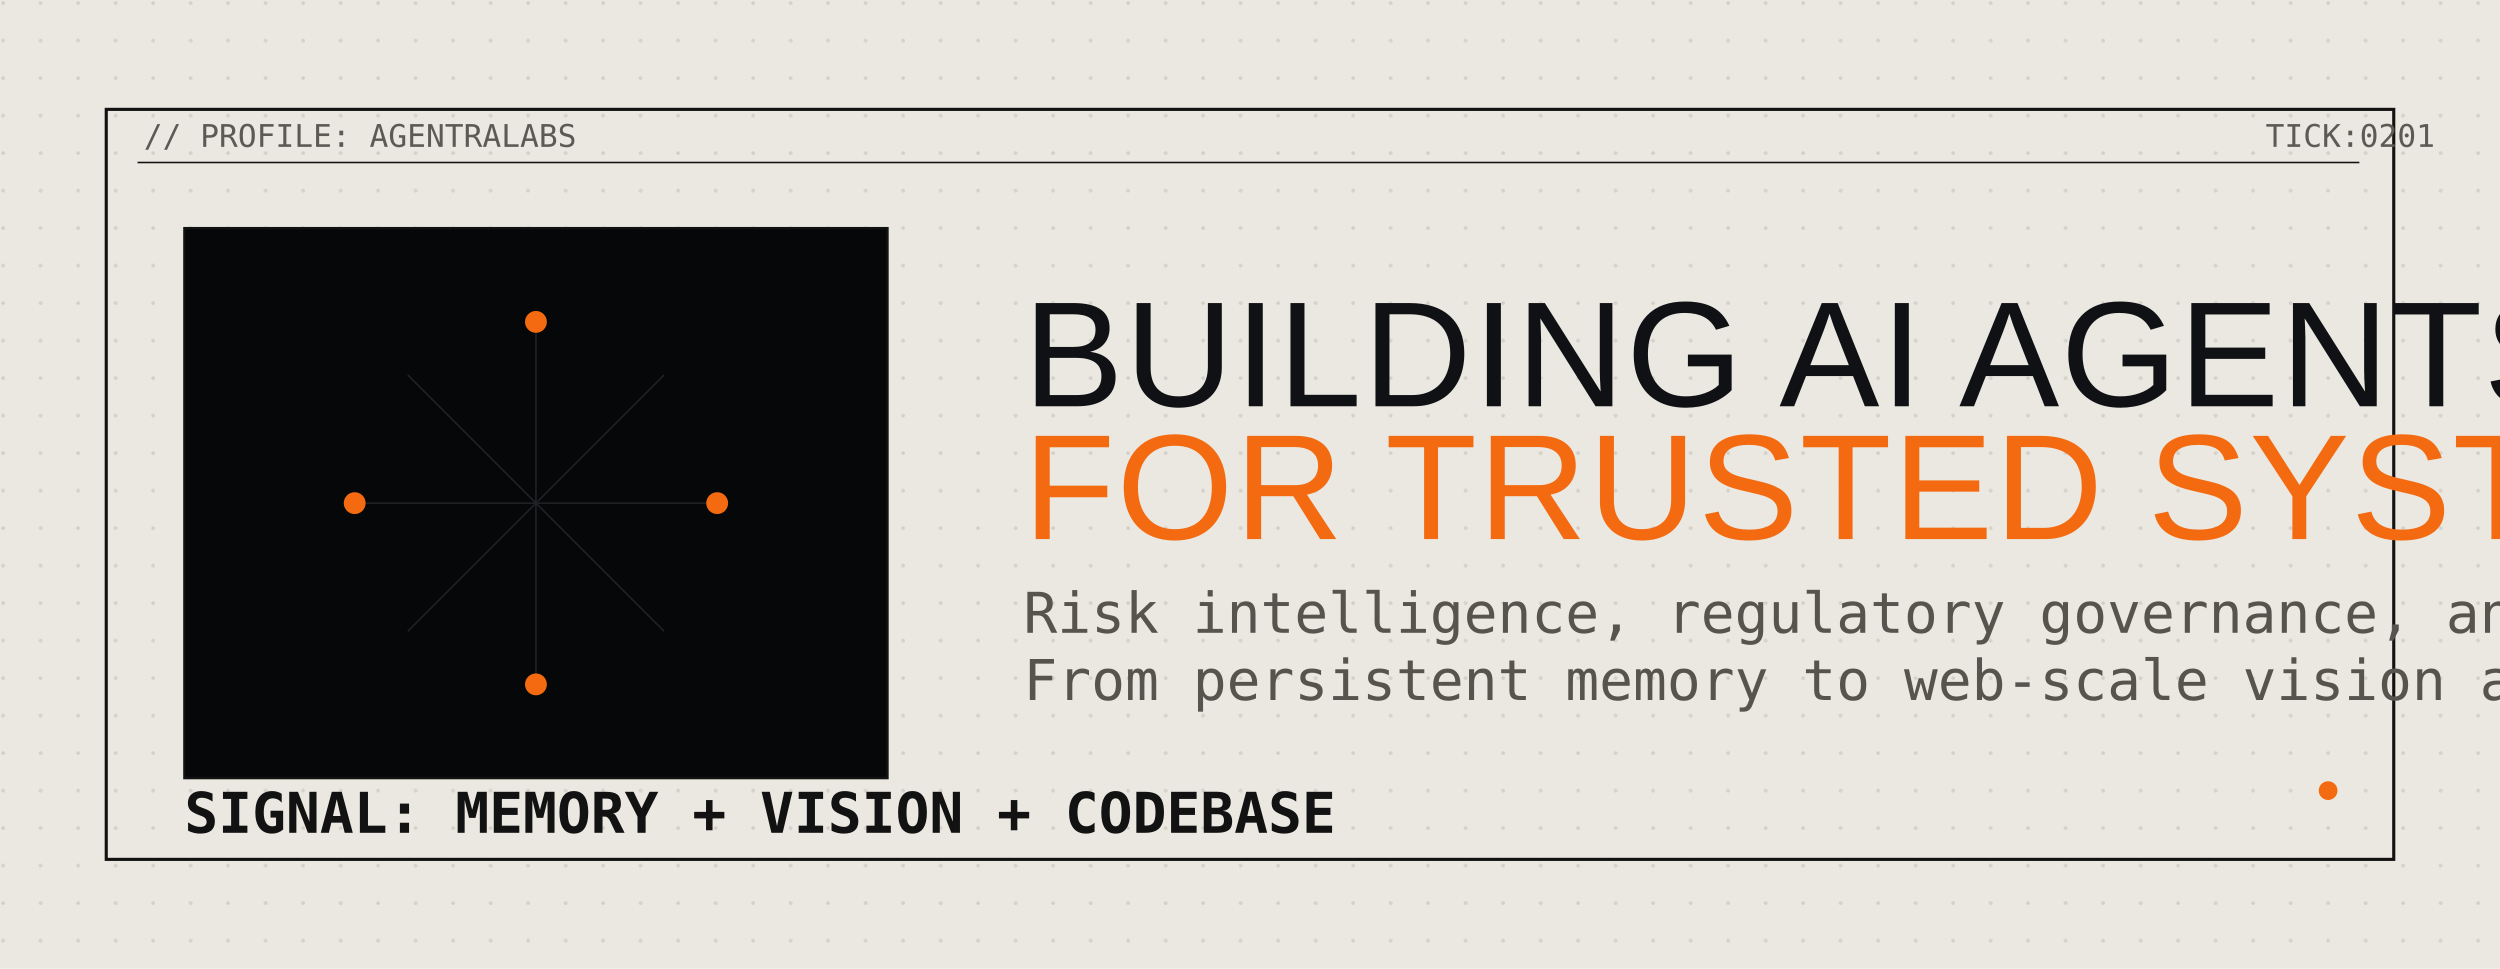
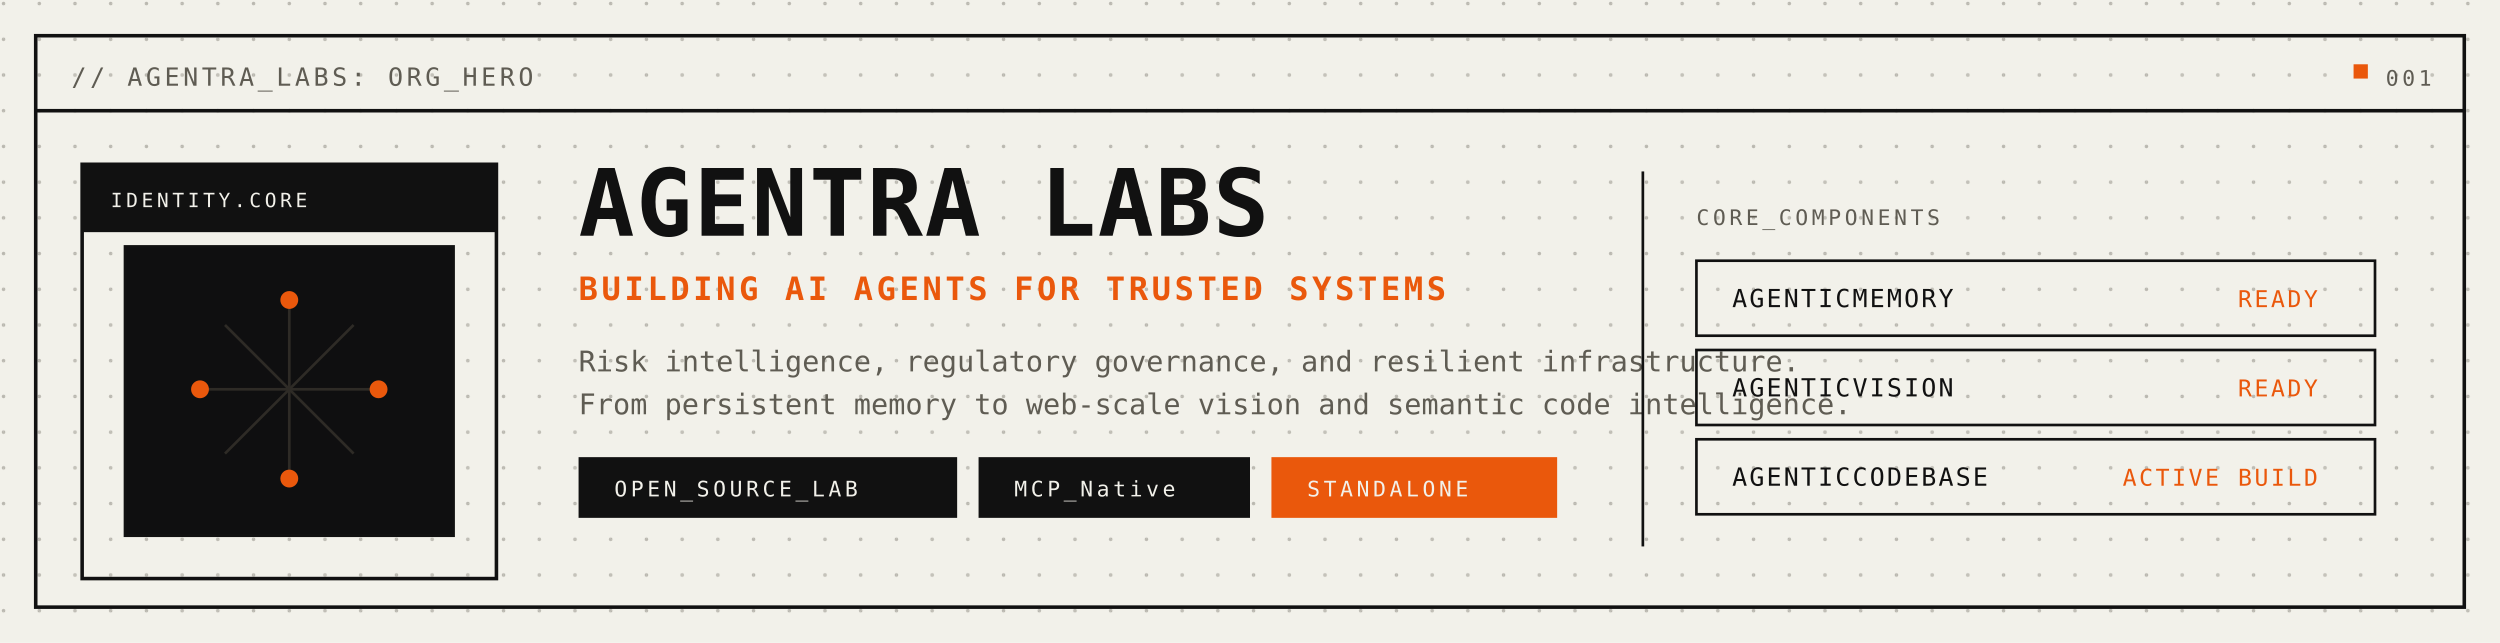
- <svg xmlns="http://www.w3.org/2000/svg" width="1600" height="620" viewBox="0 0 1600 620" fill="none">
+ <svg xmlns="http://www.w3.org/2000/svg" viewBox="0 0 1400 360" role="img" aria-label="Agentra Labs GitHub organization hero pane">
  <defs>
-     <pattern id="dots" x="0" y="0" width="24" height="24" patternUnits="userSpaceOnUse">
-       <circle cx="2" cy="2" r="1.2" fill="#C9C5BD" />
+     <pattern id="grid" width="20" height="20" patternUnits="userSpaceOnUse">
+       <circle cx="2" cy="2" r="1" fill="#b8b6ae" />
    </pattern>
+     <style>
+       .mono { font-family:'JetBrains Mono','IBM Plex Mono',monospace; }
+       .ink { fill:#111111; }
+       .muted { fill:#5f5c53; }
+       .paper { fill:#f2f1ea; }
+       .accent { fill:#ea580c; }
+       .stroke { stroke:#111111; }
+     </style>
  </defs>
-   <rect width="1600" height="620" fill="#EAE8E1" />
-   <rect width="1600" height="620" fill="url(#dots)" opacity="0.7" />
-   <rect x="68" y="70" width="1464" height="480" stroke="#121212" stroke-width="2" />
-   <line x1="88" y1="104" x2="1510" y2="104" stroke="#121212" />
-   <text x="92" y="94" fill="#5D5A55" font-family="IBM Plex Mono, monospace" font-size="20">// PROFILE: AGENTRALABS</text>
-   <text x="1450" y="94" fill="#5D5A55" font-family="IBM Plex Mono, monospace" font-size="20">TICK:0201</text>
-   <rect x="118" y="146" width="450" height="352" fill="#060708" stroke="#121212" stroke-width="1.5" />
-   <line x1="343" y1="206" x2="343" y2="438" stroke="#202226" />
-   <line x1="227" y1="322" x2="459" y2="322" stroke="#202226" />
-   <line x1="261" y1="240" x2="425" y2="404" stroke="#202226" />
-   <line x1="425" y1="240" x2="261" y2="404" stroke="#202226" />
-   <circle cx="343" cy="206" r="7" fill="#F36A10" />
-   <circle cx="343" cy="438" r="7" fill="#F36A10" />
-   <circle cx="227" cy="322" r="7" fill="#F36A10" />
-   <circle cx="459" cy="322" r="7" fill="#F36A10" />
-   <text x="118" y="533" fill="#121212" font-family="IBM Plex Mono, monospace" font-size="36" font-weight="700">SIGNAL: MEMORY + VISION + CODEBASE</text>
-   <text x="655" y="260" fill="#0F1114" font-family="Bebas Neue, Arial" font-size="96" letter-spacing="1">BUILDING AI AGENTS</text>
-   <text x="655" y="345" fill="#F36A10" font-family="Bebas Neue, Arial" font-size="96" letter-spacing="1">FOR TRUSTED SYSTEMS</text>
-   <text x="655" y="405" fill="#57544E" font-family="IBM Plex Mono, monospace" font-size="36">Risk intelligence, regulatory governance, and resilient infrastructure.</text>
-   <text x="655" y="448" fill="#57544E" font-family="IBM Plex Mono, monospace" font-size="36">From persistent memory to web-scale vision and semantic code intelligence.</text>
-   <circle cx="1490" cy="506" r="6" fill="#F36A10" />
+   <rect width="1400" height="360" class="paper" />
+   <rect width="1400" height="360" fill="url(#grid)" />
+   <rect x="20" y="20" width="1360" height="320" fill="none" class="stroke" stroke-width="2" />
+   <line x1="20" y1="62" x2="1380" y2="62" class="stroke" stroke-width="2" />
+   <text x="40" y="48" class="mono muted" font-size="14" letter-spacing="2"> // AGENTRA_LABS: ORG_HERO</text>
+   <rect x="1318" y="36" width="8" height="8" class="accent" />
+   <text x="1336" y="48" class="mono muted" font-size="12" letter-spacing="2">001</text>
+   <rect x="46" y="92" width="232" height="232" fill="none" class="stroke" stroke-width="2" />
+   <rect x="46" y="92" width="232" height="38" fill="#111111" />
+   <text x="62" y="116" class="mono paper" font-size="11" letter-spacing="2">IDENTITY.CORE</text>
+   <rect x="70" y="138" width="184" height="162" fill="#0f0f10" stroke="#111111" stroke-width="1.5" />
+   <line x1="162" y1="168" x2="162" y2="268" stroke="#2e2b26" stroke-width="1.5" />
+   <line x1="112" y1="218" x2="212" y2="218" stroke="#2e2b26" stroke-width="1.5" />
+   <line x1="126" y1="182" x2="198" y2="254" stroke="#2e2b26" stroke-width="1.5" />
+   <line x1="198" y1="182" x2="126" y2="254" stroke="#2e2b26" stroke-width="1.5" />
+   <circle cx="162" cy="168" r="5" class="accent" />
+   <circle cx="162" cy="268" r="5" class="accent" />
+   <circle cx="112" cy="218" r="5" class="accent" />
+   <circle cx="212" cy="218" r="5" class="accent" />
+   <text x="324" y="132" class="mono ink" font-size="52" font-weight="700" letter-spacing="1">AGENTRA LABS</text>
+   <text x="324" y="168" class="mono accent" font-size="18" font-weight="700" letter-spacing="2">BUILDING AI AGENTS FOR TRUSTED SYSTEMS</text>
+   <text x="324" y="208" class="mono muted" font-size="16">Risk intelligence, regulatory governance, and resilient infrastructure.</text>
+   <text x="324" y="232" class="mono muted" font-size="16">From persistent memory to web-scale vision and semantic code intelligence.</text>
+   <rect x="324" y="256" width="212" height="34" fill="#111111" />
+   <text x="344" y="278" class="mono paper" font-size="12" letter-spacing="2">OPEN_SOURCE_LAB</text>
+   <rect x="548" y="256" width="152" height="34" fill="#111111" />
+   <text x="568" y="278" class="mono paper" font-size="12" letter-spacing="2">MCP_Native</text>
+   <rect x="712" y="256" width="160" height="34" class="accent" />
+   <text x="732" y="278" class="mono paper" font-size="12" letter-spacing="2">STANDALONE</text>
+   <line x1="920" y1="96" x2="920" y2="306" class="stroke" stroke-width="1.5" />
+   <text x="950" y="126" class="mono muted" font-size="12" letter-spacing="2">CORE_COMPONENTS</text>
+   <rect x="950" y="146" width="380" height="42" fill="none" class="stroke" stroke-width="1.5" />
+   <text x="970" y="172" class="mono ink" font-size="14" letter-spacing="1.2">AGENTICMEMORY</text>
+   <text x="1298" y="172" class="mono accent" font-size="13" text-anchor="end" letter-spacing="1.4">READY</text>
+   <rect x="950" y="196" width="380" height="42" fill="none" class="stroke" stroke-width="1.5" />
+   <text x="970" y="222" class="mono ink" font-size="14" letter-spacing="1.2">AGENTICVISION</text>
+   <text x="1298" y="222" class="mono accent" font-size="13" text-anchor="end" letter-spacing="1.4">READY</text>
+   <rect x="950" y="246" width="380" height="42" fill="none" class="stroke" stroke-width="1.5" />
+   <text x="970" y="272" class="mono ink" font-size="14" letter-spacing="1.2">AGENTICCODEBASE</text>
+   <text x="1298" y="272" class="mono accent" font-size="13" text-anchor="end" letter-spacing="1.4">ACTIVE BUILD</text>
</svg>
